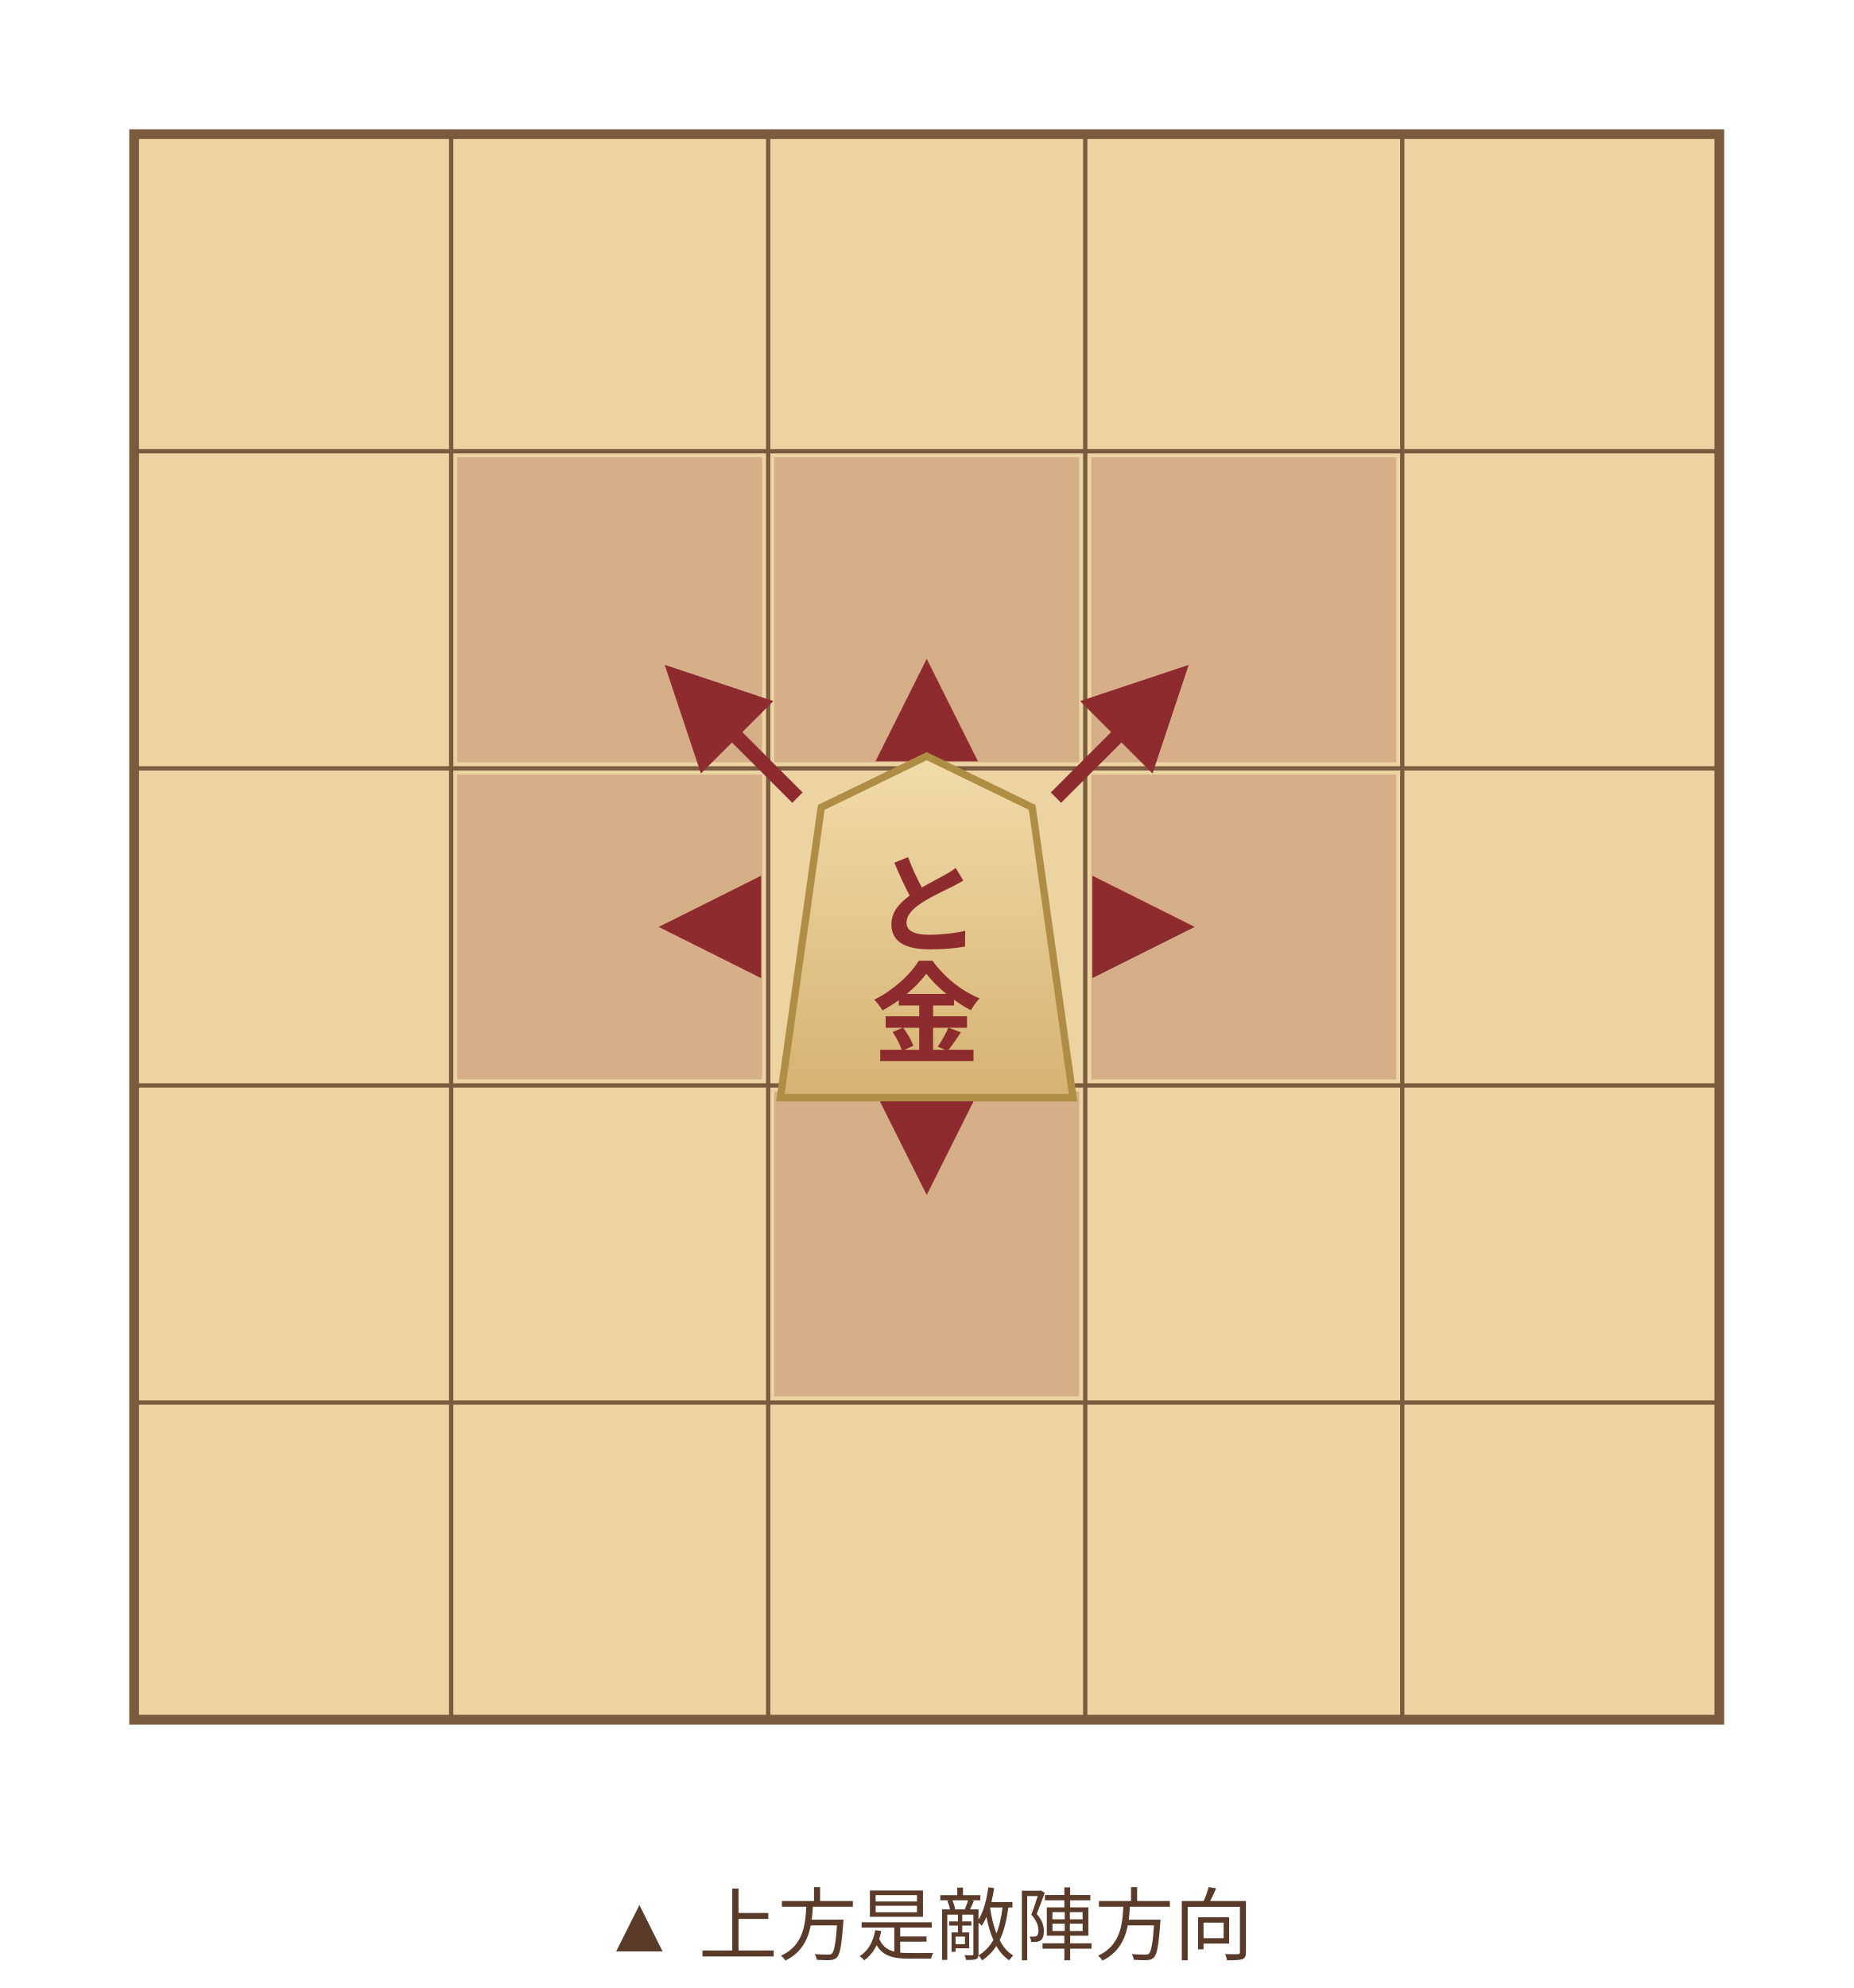
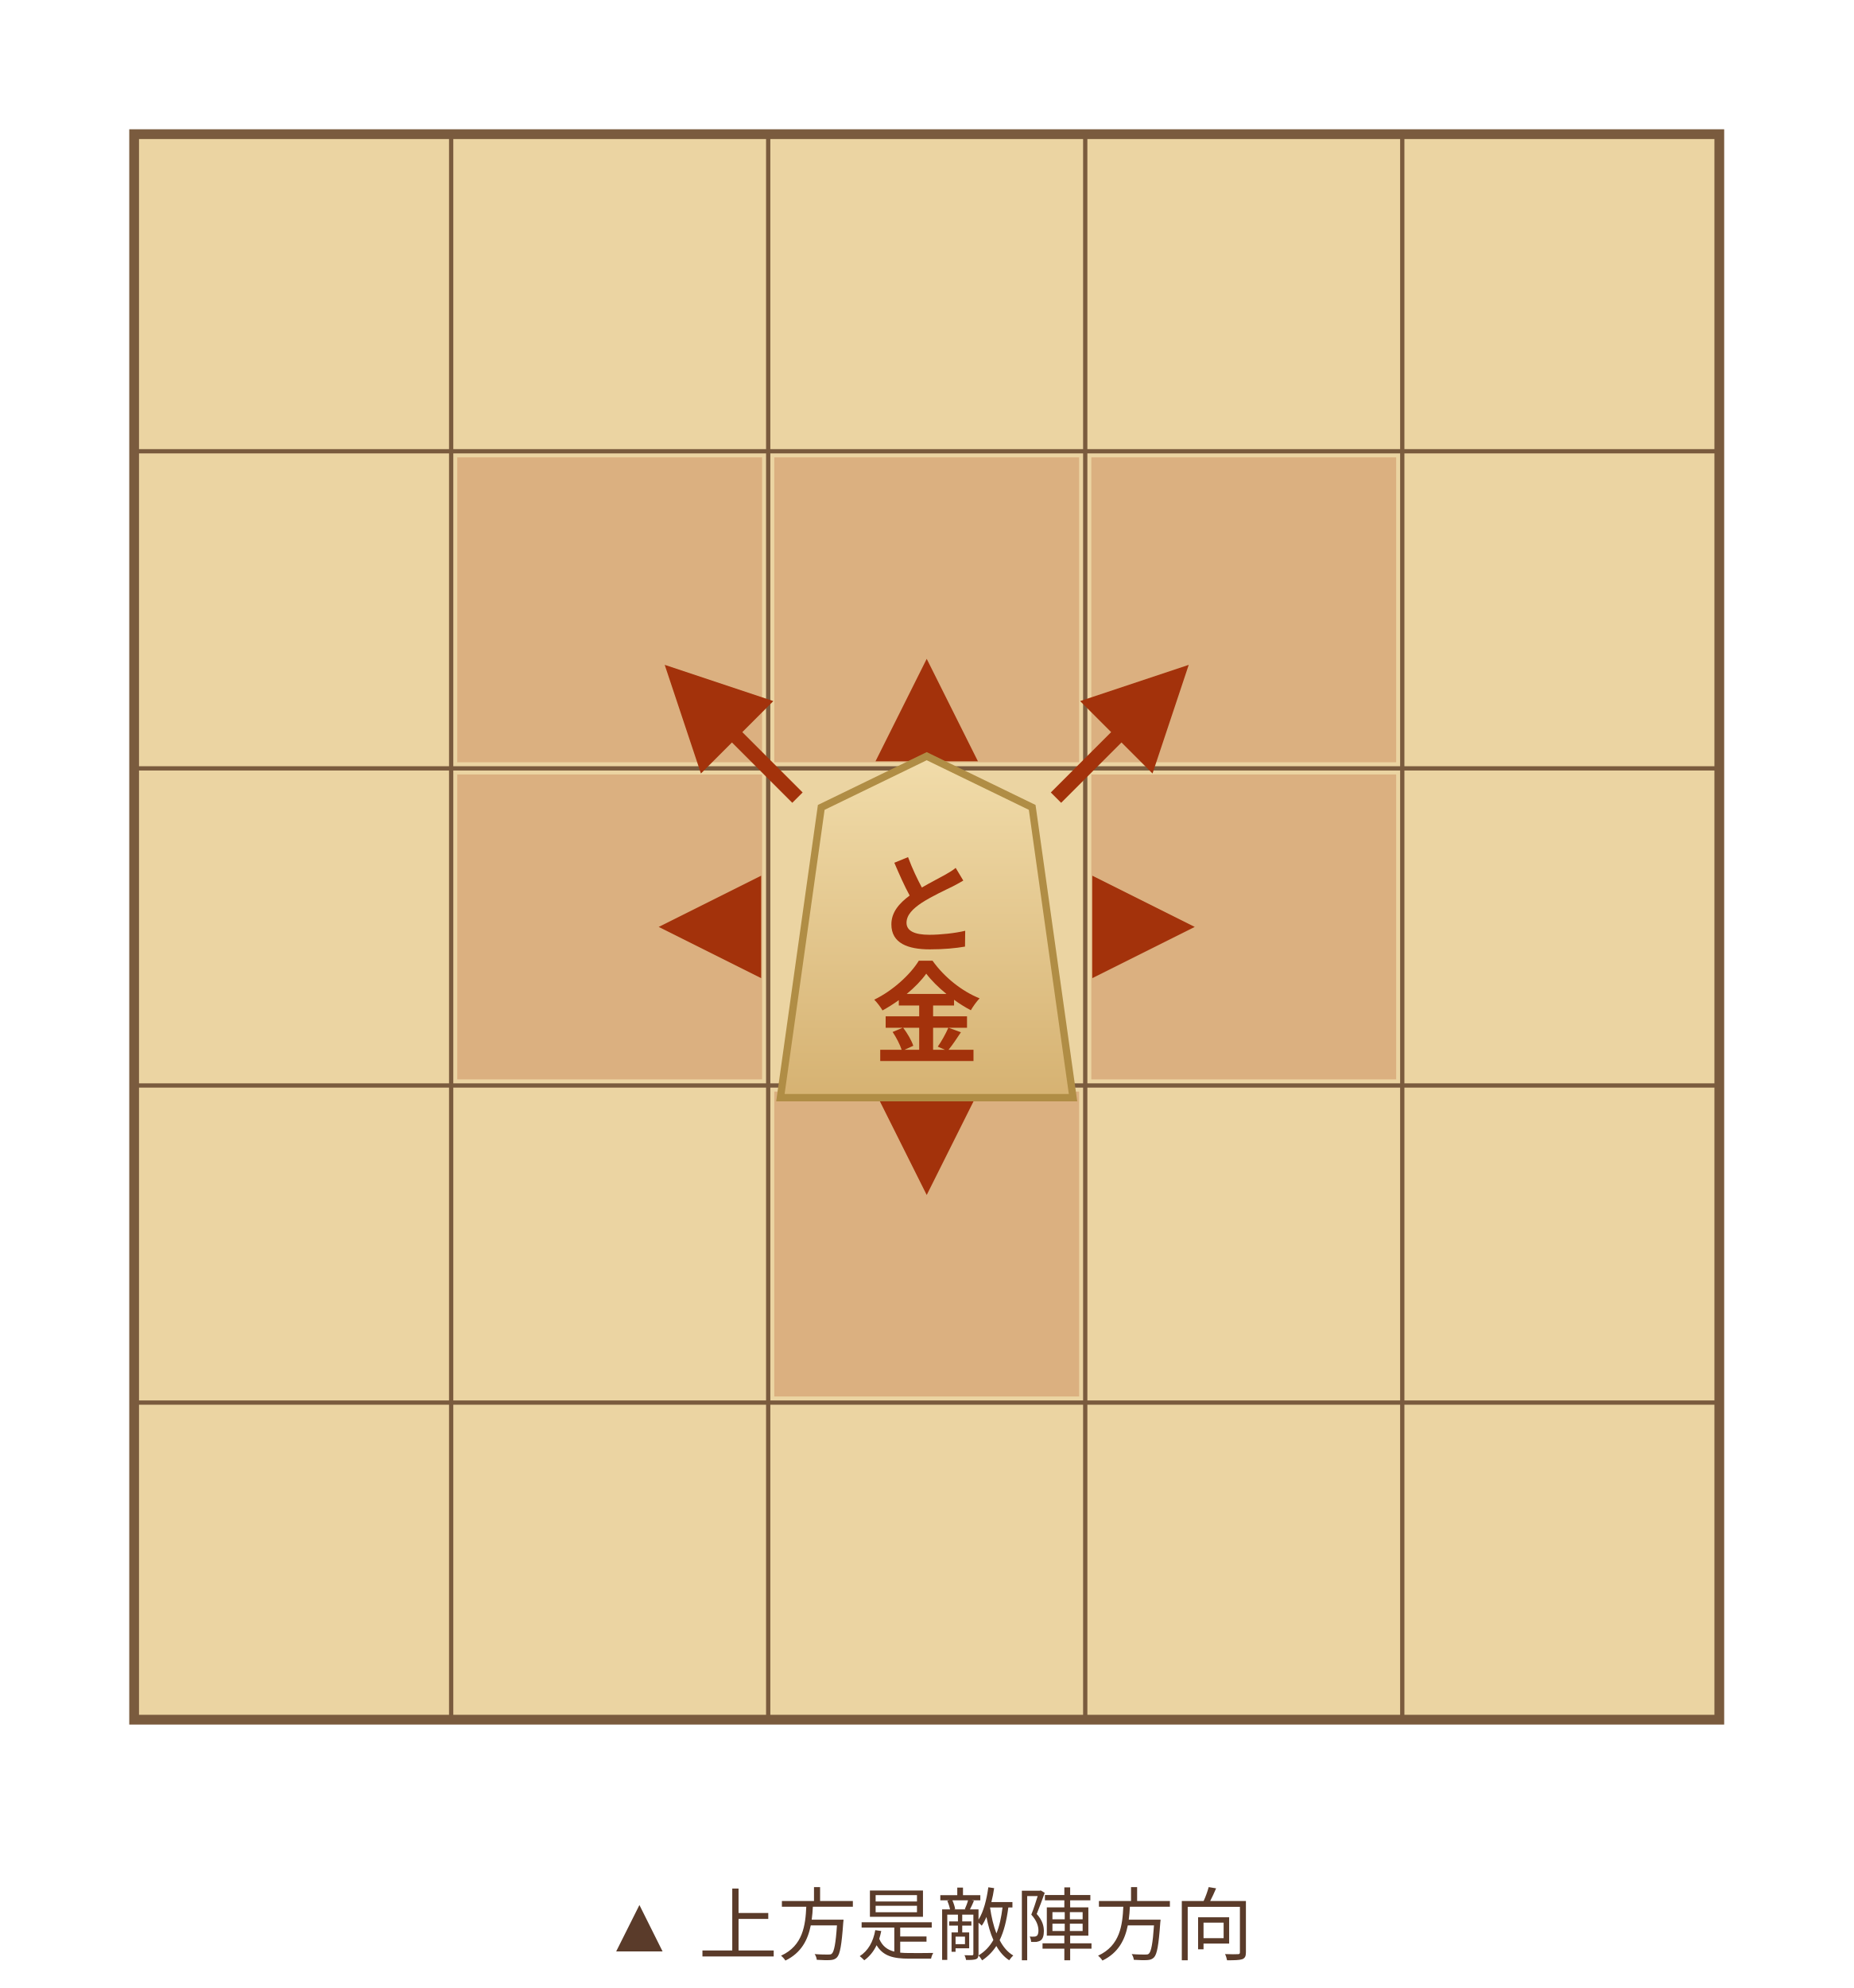
<svg xmlns="http://www.w3.org/2000/svg" class="dg" viewBox="0 0 304 326" width="304" height="326" role="img" aria-label="と金的走法">
  <defs>
    <linearGradient id="wood-mv-tokin" x1="0" y1="0" x2="0" y2="1">
      <stop offset="0" stop-color="#F1DCAA" />
      <stop offset="1" stop-color="#D6B272" />
    </linearGradient>
    <marker id="ar-mv-tokin" viewBox="0 0 10 10" refX="8" refY="5" markerWidth="7" markerHeight="7" orient="auto-start-reverse">
-       <path d="M0,0 L10,5 L0,10 z" fill="#8E2B2F" />
+       <path d="M0,0 L10,5 L0,10 z" fill="#A3320B" />
    </marker>
  </defs>
  <rect x="22" y="22" width="260" height="260" fill="#EBD4A2" stroke="#7A5B3E" stroke-width="1.6" />
  <line x1="74" y1="22" x2="74" y2="282" stroke="#7A5B3E" stroke-width="0.7" />
  <line x1="22" y1="74" x2="282" y2="74" stroke="#7A5B3E" stroke-width="0.7" />
  <line x1="126" y1="22" x2="126" y2="282" stroke="#7A5B3E" stroke-width="0.7" />
  <line x1="22" y1="126" x2="282" y2="126" stroke="#7A5B3E" stroke-width="0.7" />
  <line x1="178" y1="22" x2="178" y2="282" stroke="#7A5B3E" stroke-width="0.7" />
  <line x1="22" y1="178" x2="282" y2="178" stroke="#7A5B3E" stroke-width="0.7" />
  <line x1="230" y1="22" x2="230" y2="282" stroke="#7A5B3E" stroke-width="0.7" />
  <line x1="22" y1="230" x2="282" y2="230" stroke="#7A5B3E" stroke-width="0.7" />
-   <rect x="75" y="75" width="50" height="50" fill="#8E2B2F" opacity="0.22" />
-   <line x1="130.8" y1="130.8" x2="111.4" y2="111.4" stroke="#8E2B2F" stroke-width="2.4" marker-end="url(#ar-mv-tokin)" />
-   <rect x="127" y="75" width="50" height="50" fill="#8E2B2F" opacity="0.22" />
-   <line x1="152.0" y1="122.0" x2="152.0" y2="111.4" stroke="#8E2B2F" stroke-width="2.4" marker-end="url(#ar-mv-tokin)" />
-   <rect x="179" y="75" width="50" height="50" fill="#8E2B2F" opacity="0.22" />
-   <line x1="173.2" y1="130.8" x2="192.6" y2="111.4" stroke="#8E2B2F" stroke-width="2.4" marker-end="url(#ar-mv-tokin)" />
-   <rect x="75" y="127" width="50" height="50" fill="#8E2B2F" opacity="0.22" />
-   <line x1="122.0" y1="152.0" x2="111.4" y2="152.0" stroke="#8E2B2F" stroke-width="2.4" marker-end="url(#ar-mv-tokin)" />
-   <rect x="179" y="127" width="50" height="50" fill="#8E2B2F" opacity="0.22" />
-   <line x1="182.0" y1="152.0" x2="192.6" y2="152.0" stroke="#8E2B2F" stroke-width="2.4" marker-end="url(#ar-mv-tokin)" />
-   <rect x="127" y="179" width="50" height="50" fill="#8E2B2F" opacity="0.22" />
-   <line x1="152.0" y1="182.0" x2="152.0" y2="192.6" stroke="#8E2B2F" stroke-width="2.4" marker-end="url(#ar-mv-tokin)" />
+   <rect x="75" y="75" width="50" height="50" fill="#A3320B" opacity="0.22" />
+   <line x1="130.8" y1="130.8" x2="111.4" y2="111.4" stroke="#A3320B" stroke-width="2.4" marker-end="url(#ar-mv-tokin)" />
+   <rect x="127" y="75" width="50" height="50" fill="#A3320B" opacity="0.22" />
+   <line x1="152.0" y1="122.0" x2="152.0" y2="111.4" stroke="#A3320B" stroke-width="2.4" marker-end="url(#ar-mv-tokin)" />
+   <rect x="179" y="75" width="50" height="50" fill="#A3320B" opacity="0.22" />
+   <line x1="173.2" y1="130.8" x2="192.6" y2="111.4" stroke="#A3320B" stroke-width="2.4" marker-end="url(#ar-mv-tokin)" />
+   <rect x="75" y="127" width="50" height="50" fill="#A3320B" opacity="0.22" />
+   <line x1="122.0" y1="152.0" x2="111.4" y2="152.0" stroke="#A3320B" stroke-width="2.4" marker-end="url(#ar-mv-tokin)" />
+   <rect x="179" y="127" width="50" height="50" fill="#A3320B" opacity="0.22" />
+   <line x1="182.0" y1="152.0" x2="192.6" y2="152.0" stroke="#A3320B" stroke-width="2.4" marker-end="url(#ar-mv-tokin)" />
+   <rect x="127" y="179" width="50" height="50" fill="#A3320B" opacity="0.22" />
+   <line x1="152.0" y1="182.0" x2="152.0" y2="192.6" stroke="#A3320B" stroke-width="2.4" marker-end="url(#ar-mv-tokin)" />
  <g transform="translate(152.0,152.0)">
    <polygon points="0.0,-28.0 17.3,-19.6 24.0,28.0 -24.0,28.0 -17.3,-19.6" fill="url(#wood-mv-tokin)" stroke="#B08D45" stroke-width="1.2" />
-     <text x="0" y="2.9" font-size="18.0" text-anchor="middle" fill="#8E2B2F" font-weight="700">と</text>
-     <text x="0" y="20.9" font-size="18.0" text-anchor="middle" fill="#8E2B2F" font-weight="700">金</text>
+     <text x="0" y="2.9" font-size="18.0" text-anchor="middle" fill="#A3320B" font-weight="700">と</text>
+     <text x="0" y="20.9" font-size="18.0" text-anchor="middle" fill="#A3320B" font-weight="700">金</text>
  </g>
  <text x="152.0" y="320" font-size="13" text-anchor="middle" fill="#5A3B2A">▲ 上方是敵陣方向</text>
</svg>
